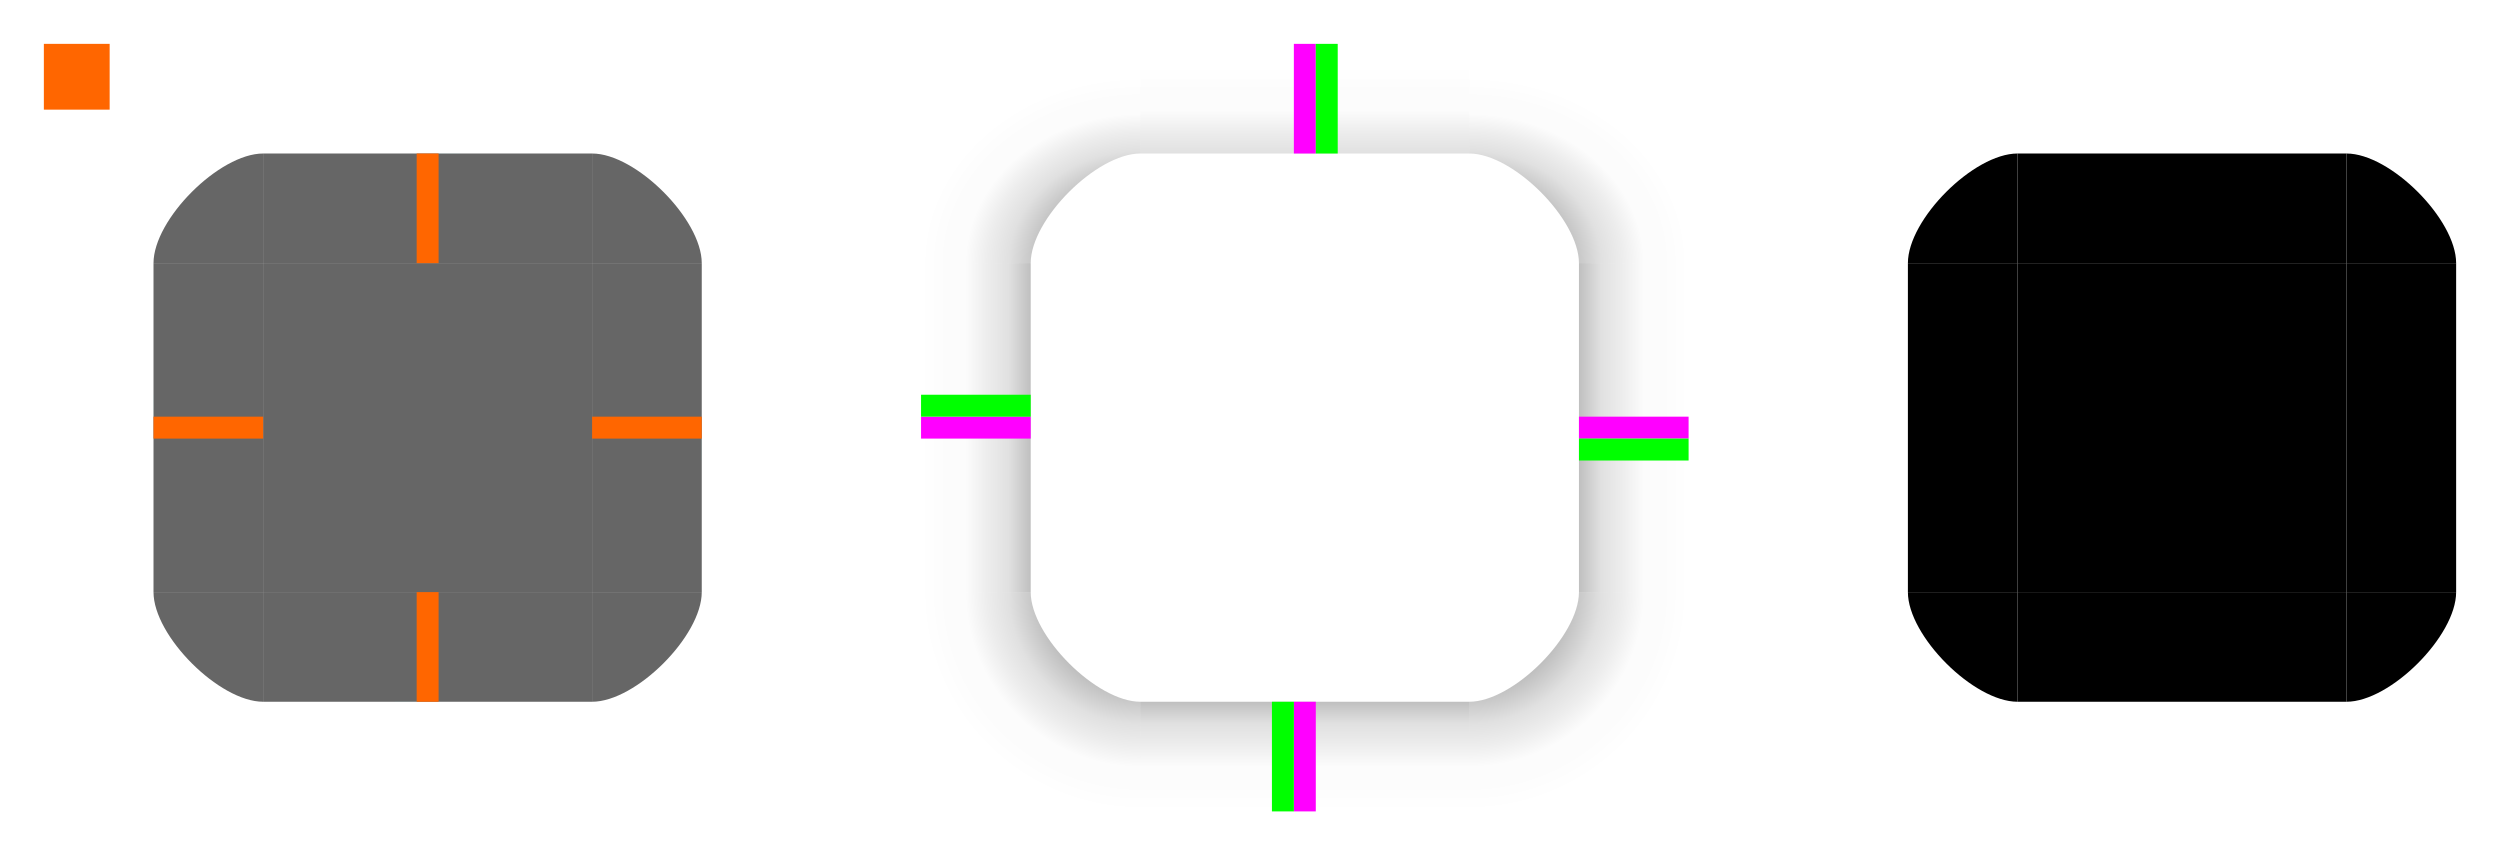
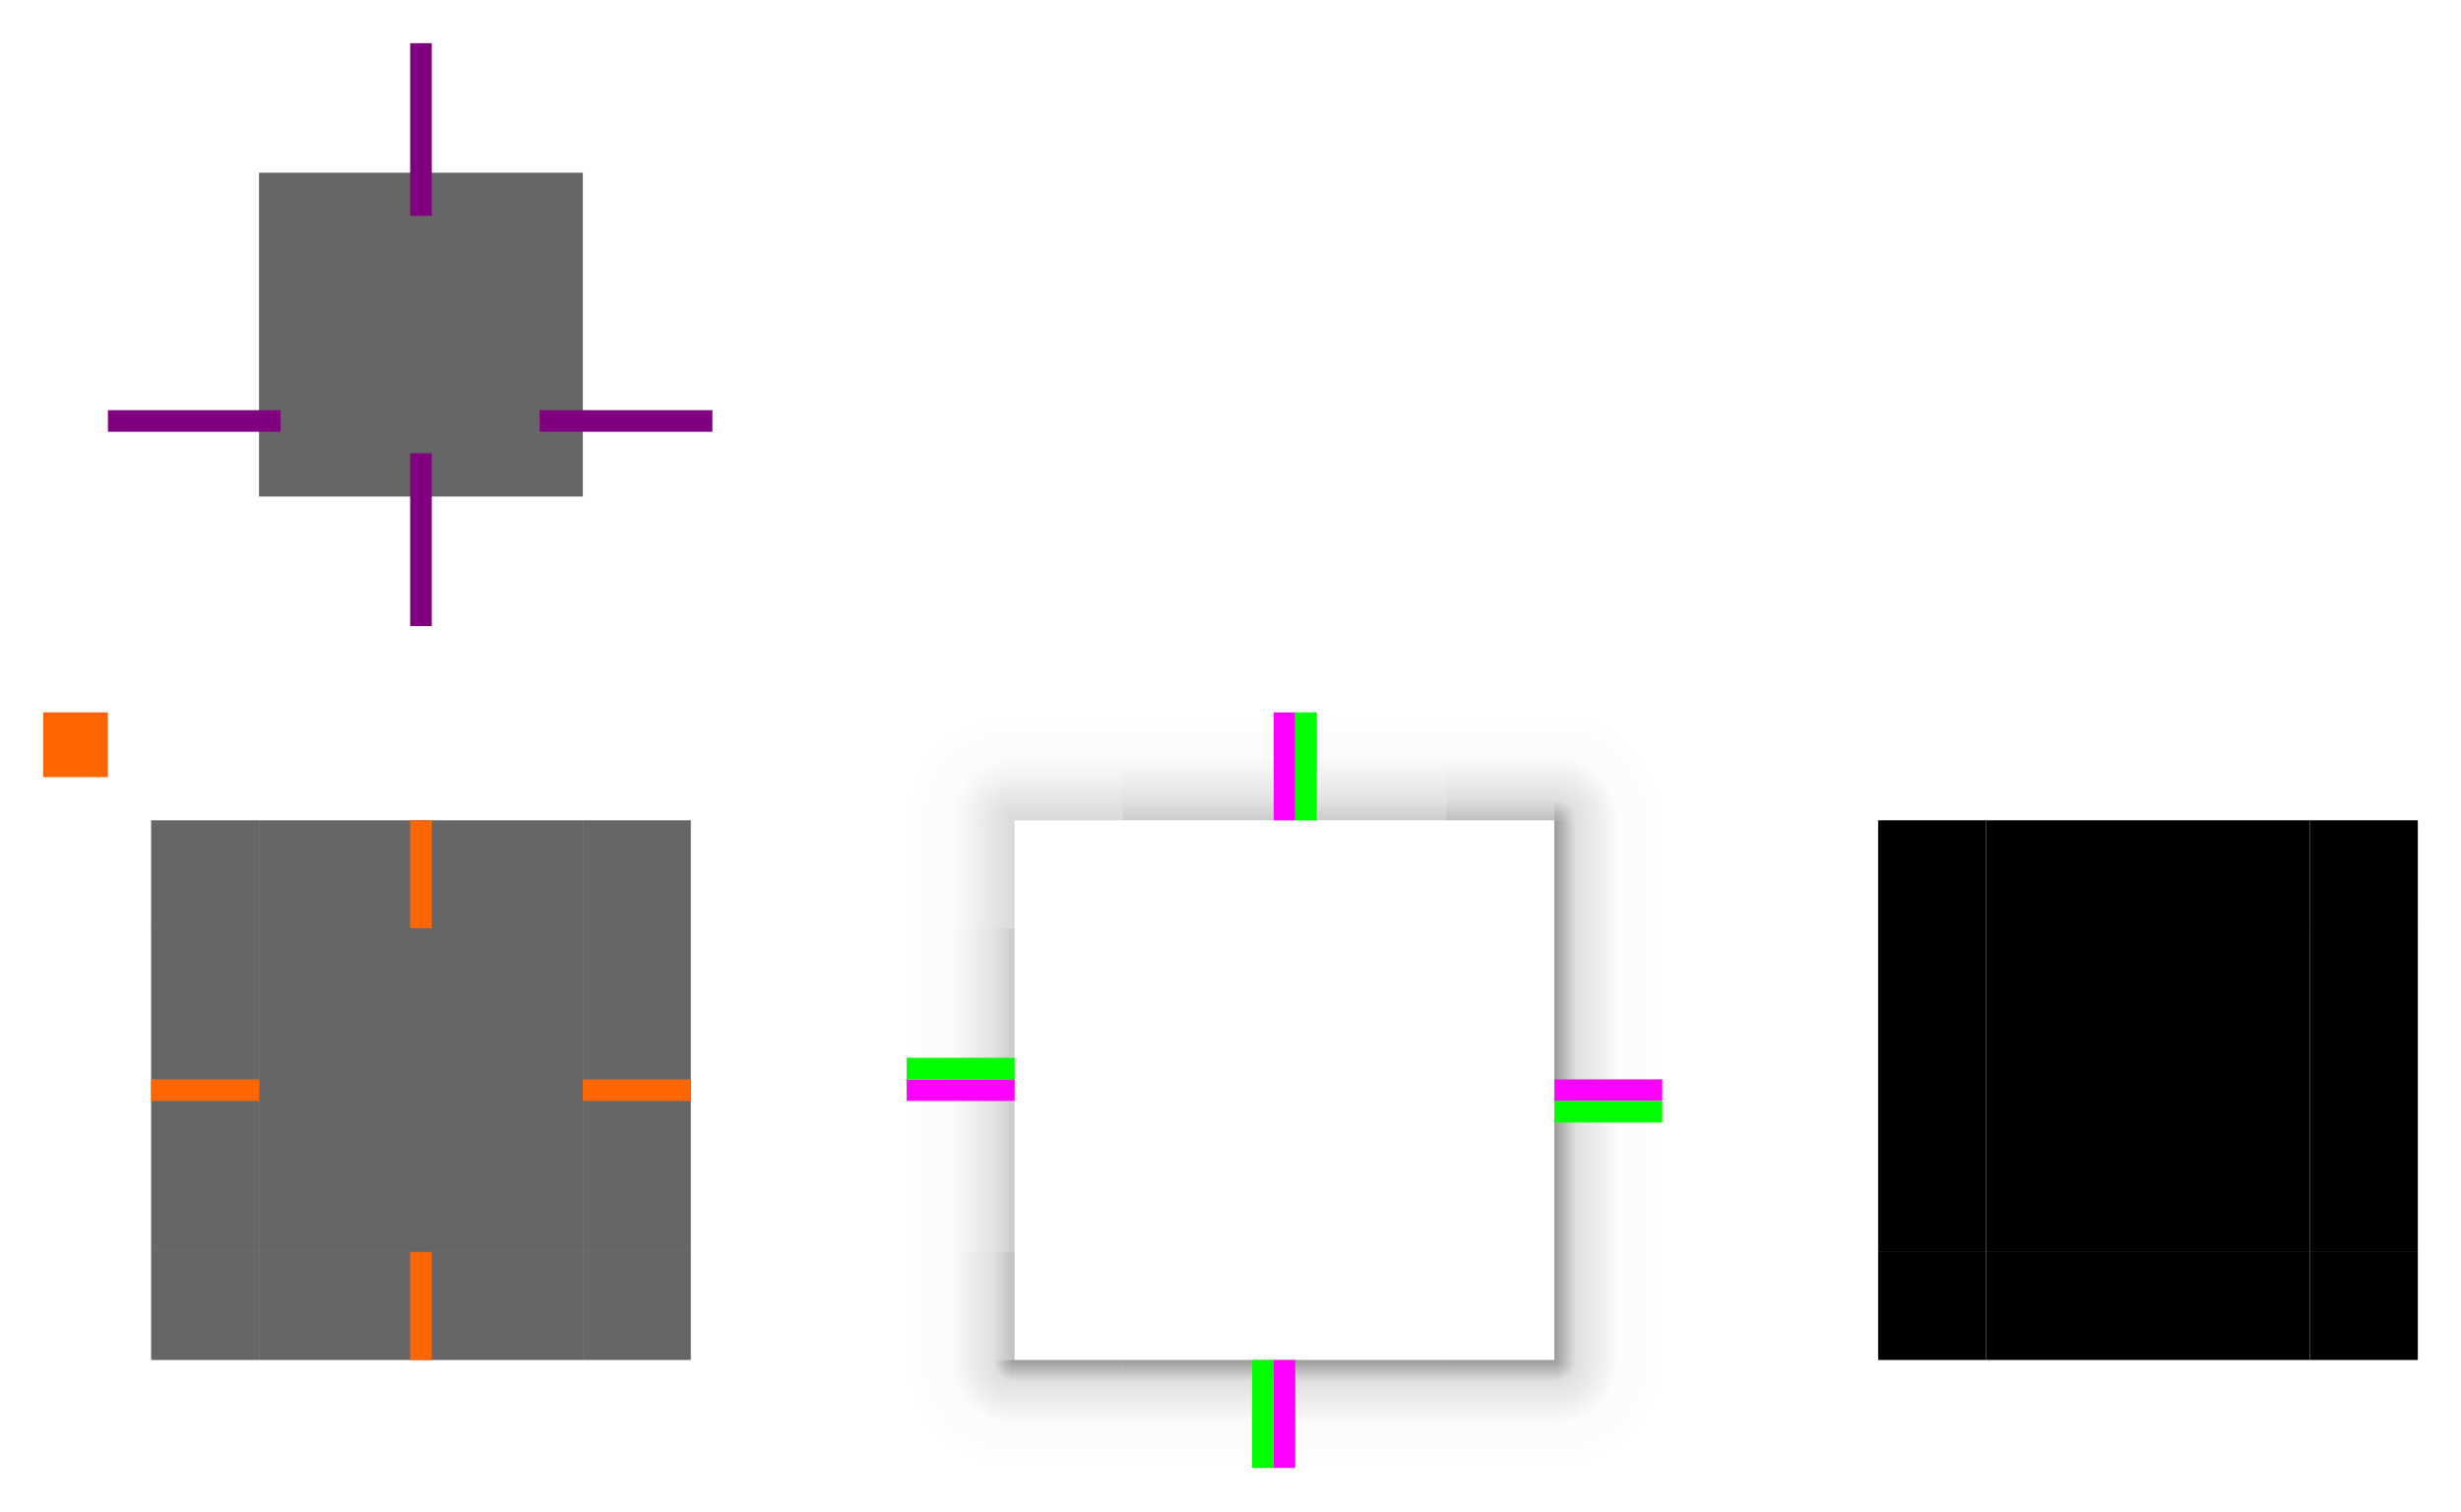
- <svg xmlns="http://www.w3.org/2000/svg" xmlns:xlink="http://www.w3.org/1999/xlink" width="114" height="39" viewBox="0 0 114 39" version="1.1" id="svg5">
+ <svg xmlns="http://www.w3.org/2000/svg" xmlns:xlink="http://www.w3.org/1999/xlink" width="114" height="70" viewBox="0 0 114 70" version="1.1" id="svg5">
  <defs id="defs2">
-     <linearGradient id="linearGradient20574">
-       <stop style="stop-color:#000000;stop-opacity:0.45" offset="0" id="stop20560" />
-       <stop style="stop-color:#000000;stop-opacity:0.31" offset="0.4" id="stop20562" />
-       <stop style="stop-color:#000000;stop-opacity:0.12" offset="0.6" id="stop20564" />
-       <stop style="stop-color:#000000;stop-opacity:0.07" offset="0.7" id="stop20566" />
-       <stop style="stop-color:#000000;stop-opacity:0.01" offset="0.8" id="stop20568" />
-       <stop style="stop-color:#000000;stop-opacity:0.01" offset="0.9" id="stop20570" />
-       <stop style="stop-color:#000000;stop-opacity:0;" offset="1" id="stop20572" />
+     <linearGradient id="linearGradient7934">
+       <stop style="stop-color:#000000;stop-opacity:0.2" offset="0" id="stop7922" />
+       <stop style="stop-color:#000000;stop-opacity:0.11" offset="0.2" id="stop7924" />
+       <stop style="stop-color:#000000;stop-opacity:0.06" offset="0.4" id="stop7926" />
+       <stop style="stop-color:#000000;stop-opacity:0.01" offset="0.599" id="stop7928" />
+       <stop style="stop-color:#000000;stop-opacity:0.01" offset="0.798" id="stop7930" />
+       <stop style="stop-color:#000000;stop-opacity:0;" offset="1" id="stop7932" />
    </linearGradient>
-     <linearGradient id="linearGradient20558">
-       <stop style="stop-color:#000000;stop-opacity:0.45" offset="0" id="stop20544" />
-       <stop style="stop-color:#000000;stop-opacity:0.31" offset="0.4" id="stop20546" />
-       <stop style="stop-color:#000000;stop-opacity:0.12" offset="0.6" id="stop20548" />
-       <stop style="stop-color:#000000;stop-opacity:0.07" offset="0.7" id="stop20550" />
-       <stop style="stop-color:#000000;stop-opacity:0.01" offset="0.8" id="stop20552" />
-       <stop style="stop-color:#000000;stop-opacity:0.01" offset="0.9" id="stop20554" />
-       <stop style="stop-color:#000000;stop-opacity:0;" offset="1" id="stop20556" />
+     <linearGradient id="linearGradient7692">
+       <stop style="stop-color:#000000;stop-opacity:0.15" offset="0" id="stop7680" />
+       <stop style="stop-color:#000000;stop-opacity:0.1" offset="0.2" id="stop7682" />
+       <stop style="stop-color:#000000;stop-opacity:0.05" offset="0.4" id="stop7684" />
+       <stop style="stop-color:#000000;stop-opacity:0.01" offset="0.599" id="stop7686" />
+       <stop style="stop-color:#000000;stop-opacity:0.01" offset="0.798" id="stop7688" />
+       <stop style="stop-color:#000000;stop-opacity:0;" offset="1" id="stop7690" />
    </linearGradient>
-     <linearGradient id="linearGradient20542">
-       <stop style="stop-color:#000000;stop-opacity:0.45" offset="0" id="stop20528" />
-       <stop style="stop-color:#000000;stop-opacity:0.31" offset="0.4" id="stop20530" />
-       <stop style="stop-color:#000000;stop-opacity:0.12" offset="0.6" id="stop20532" />
-       <stop style="stop-color:#000000;stop-opacity:0.07" offset="0.7" id="stop20534" />
-       <stop style="stop-color:#000000;stop-opacity:0.01" offset="0.8" id="stop20536" />
-       <stop style="stop-color:#000000;stop-opacity:0.01" offset="0.9" id="stop20538" />
-       <stop style="stop-color:#000000;stop-opacity:0;" offset="1" id="stop20540" />
+     <linearGradient id="linearGradient7356">
+       <stop style="stop-color:#000000;stop-opacity:0.25" offset="0" id="stop7344" />
+       <stop style="stop-color:#000000;stop-opacity:0.12" offset="0.2" id="stop7346" />
+       <stop style="stop-color:#000000;stop-opacity:0.07" offset="0.4" id="stop7348" />
+       <stop style="stop-color:#000000;stop-opacity:0.01" offset="0.599" id="stop7350" />
+       <stop style="stop-color:#000000;stop-opacity:0.01" offset="0.798" id="stop7352" />
+       <stop style="stop-color:#000000;stop-opacity:0;" offset="1" id="stop7354" />
    </linearGradient>
-     <linearGradient id="linearGradient20488">
-       <stop style="stop-color:#000000;stop-opacity:0.25" offset="0" id="stop20476" />
-       <stop style="stop-color:#000000;stop-opacity:0.12" offset="0.2" id="stop20478" />
-       <stop style="stop-color:#000000;stop-opacity:0.07" offset="0.4" id="stop20480" />
-       <stop style="stop-color:#000000;stop-opacity:0.01" offset="0.599" id="stop20482" />
-       <stop style="stop-color:#000000;stop-opacity:0.01" offset="0.798" id="stop20484" />
-       <stop style="stop-color:#000000;stop-opacity:0;" offset="1" id="stop20486" />
+     <linearGradient id="linearGradient7266">
+       <stop style="stop-color:#000000;stop-opacity:0.4" offset="0" id="stop7254" />
+       <stop style="stop-color:#000000;stop-opacity:0.12" offset="0.2" id="stop7256" />
+       <stop style="stop-color:#000000;stop-opacity:0.07" offset="0.4" id="stop7258" />
+       <stop style="stop-color:#000000;stop-opacity:0.01" offset="0.599" id="stop7260" />
+       <stop style="stop-color:#000000;stop-opacity:0.01" offset="0.798" id="stop7262" />
+       <stop style="stop-color:#000000;stop-opacity:0;" offset="1" id="stop7264" />
    </linearGradient>
-     <linearGradient id="linearGradient20474">
-       <stop style="stop-color:#000000;stop-opacity:0.25" offset="0" id="stop20462" />
-       <stop style="stop-color:#000000;stop-opacity:0.12" offset="0.2" id="stop20464" />
-       <stop style="stop-color:#000000;stop-opacity:0.07" offset="0.4" id="stop20466" />
-       <stop style="stop-color:#000000;stop-opacity:0.01" offset="0.599" id="stop20468" />
-       <stop style="stop-color:#000000;stop-opacity:0.01" offset="0.798" id="stop20470" />
-       <stop style="stop-color:#000000;stop-opacity:0;" offset="1" id="stop20472" />
+     <linearGradient id="linearGradient7162">
+       <stop style="stop-color:#000000;stop-opacity:0.35" offset="0" id="stop7150" />
+       <stop style="stop-color:#000000;stop-opacity:0.12" offset="0.2" id="stop7152" />
+       <stop style="stop-color:#000000;stop-opacity:0.07" offset="0.4" id="stop7154" />
+       <stop style="stop-color:#000000;stop-opacity:0.01" offset="0.599" id="stop7156" />
+       <stop style="stop-color:#000000;stop-opacity:0.01" offset="0.798" id="stop7158" />
+       <stop style="stop-color:#000000;stop-opacity:0;" offset="1" id="stop7160" />
    </linearGradient>
-     <linearGradient id="linearGradient19446">
-       <stop style="stop-color:#000000;stop-opacity:0.45" offset="0" id="stop19432" />
-       <stop style="stop-color:#000000;stop-opacity:0.31" offset="0.4" id="stop19434" />
-       <stop style="stop-color:#000000;stop-opacity:0.12" offset="0.6" id="stop19436" />
-       <stop style="stop-color:#000000;stop-opacity:0.07" offset="0.7" id="stop19438" />
-       <stop style="stop-color:#000000;stop-opacity:0.01" offset="0.8" id="stop19440" />
-       <stop style="stop-color:#000000;stop-opacity:0.01" offset="0.9" id="stop19442" />
-       <stop style="stop-color:#000000;stop-opacity:0;" offset="1" id="stop19444" />
+     <linearGradient id="linearGradient921">
+       <stop style="stop-color:#000000;stop-opacity:0.25" offset="0" id="stop909" />
+       <stop style="stop-color:#000000;stop-opacity:0.12" offset="0.2" id="stop911" />
+       <stop style="stop-color:#000000;stop-opacity:0.07" offset="0.4" id="stop913" />
+       <stop style="stop-color:#000000;stop-opacity:0.01" offset="0.599" id="stop915" />
+       <stop style="stop-color:#000000;stop-opacity:0.01" offset="0.798" id="stop917" />
+       <stop style="stop-color:#000000;stop-opacity:0;" offset="1" id="stop919" />
    </linearGradient>
-     <linearGradient id="linearGradient18914">
-       <stop style="stop-color:#000000;stop-opacity:0.25" offset="0" id="stop18902" />
-       <stop style="stop-color:#000000;stop-opacity:0.12" offset="0.2" id="stop18904" />
-       <stop style="stop-color:#000000;stop-opacity:0.07" offset="0.4" id="stop18906" />
-       <stop style="stop-color:#000000;stop-opacity:0.01" offset="0.599" id="stop18908" />
-       <stop style="stop-color:#000000;stop-opacity:0.01" offset="0.798" id="stop18910" />
-       <stop style="stop-color:#000000;stop-opacity:0;" offset="1" id="stop18912" />
-     </linearGradient>
-     <linearGradient id="linearGradient15516">
-       <stop style="stop-color:#000000;stop-opacity:0.12" offset="0" id="stop15504" />
-       <stop style="stop-color:#000000;stop-opacity:0.07" offset="0.2" id="stop15506" />
-       <stop style="stop-color:#000000;stop-opacity:0.01" offset="0.4" id="stop15508" />
-       <stop style="stop-color:#000000;stop-opacity:0.01" offset="0.599" id="stop15510" />
-       <stop style="stop-color:#000000;stop-opacity:0" offset="0.798" id="stop15512" />
-       <stop style="stop-color:#000000;stop-opacity:0;" offset="1" id="stop15514" />
-     </linearGradient>
-     <radialGradient xlink:href="#linearGradient20542" id="radialGradient12583-2-82-3-9" cx="310" cy="361.25" fx="310" fy="361.25" r="5" gradientUnits="userSpaceOnUse" gradientTransform="matrix(0,2,-2,0,1057.5,-245)" />
-     <linearGradient xlink:href="#linearGradient15516" id="linearGradient18867" gradientUnits="userSpaceOnUse" x1="328" y1="355" x2="328" y2="350" />
-     <linearGradient xlink:href="#linearGradient18914" id="linearGradient18871" gradientUnits="userSpaceOnUse" gradientTransform="translate(-695,-40)" x1="328" y1="355" x2="328" y2="350" />
-     <linearGradient xlink:href="#linearGradient20474" id="linearGradient19227" gradientUnits="userSpaceOnUse" gradientTransform="translate(-695,-695)" x1="328" y1="355" x2="328" y2="350" />
-     <linearGradient xlink:href="#linearGradient20488" id="linearGradient19258" gradientUnits="userSpaceOnUse" gradientTransform="translate(-655,-735)" x1="328" y1="355" x2="328" y2="350" />
-     <radialGradient xlink:href="#linearGradient20558" id="radialGradient12583-2-82-3-9-5" cx="310" cy="361.25" fx="310" fy="361.25" r="5" gradientUnits="userSpaceOnUse" gradientTransform="matrix(0,2,2,0,-402.5,-245)" />
-     <radialGradient xlink:href="#linearGradient20574" id="radialGradient12583-2-82-3-9-5-1" cx="310" cy="361.25" fx="310" fy="361.25" r="5" gradientUnits="userSpaceOnUse" gradientTransform="matrix(0,-1.707342,-2,0,1057.5,889.2759)" />
-     <radialGradient xlink:href="#linearGradient19446" id="radialGradient12583-2-82-3-9-5-1-2" cx="310" cy="361.25" fx="310" fy="361.25" r="5" gradientUnits="userSpaceOnUse" gradientTransform="matrix(0,-1.707342,2,0,-402.5,889.2759)" />
+     <linearGradient xlink:href="#linearGradient7934" id="linearGradient2326" gradientUnits="userSpaceOnUse" x1="328" y1="355" x2="328" y2="350" />
+     <linearGradient xlink:href="#linearGradient7934" id="linearGradient2328" gradientUnits="userSpaceOnUse" gradientTransform="translate(-695,-40)" x1="328" y1="355" x2="328" y2="350" />
+     <linearGradient xlink:href="#linearGradient7266" id="linearGradient2330" gradientUnits="userSpaceOnUse" gradientTransform="translate(-695,-695)" x1="328" y1="355" x2="328" y2="350" />
+     <linearGradient xlink:href="#linearGradient7266" id="linearGradient2332" gradientUnits="userSpaceOnUse" gradientTransform="translate(-655,-735)" x1="328" y1="355" x2="328" y2="350" />
+     <radialGradient xlink:href="#linearGradient7162" id="radialGradient5825" cx="340" cy="400" fx="340" fy="400" r="3" gradientUnits="userSpaceOnUse" gradientTransform="matrix(1.666668,-7.1111299e-6,7.1111252e-6,1.666667,-226.6699,-266.6642)" />
+     <linearGradient xlink:href="#linearGradient921" id="linearGradient6084" x1="337" y1="400" x2="337" y2="395" gradientUnits="userSpaceOnUse" />
+     <linearGradient xlink:href="#linearGradient7266" id="linearGradient6281" gradientUnits="userSpaceOnUse" x1="337" y1="400" x2="337" y2="395" gradientTransform="rotate(90,337.5,402.5)" />
+     <radialGradient xlink:href="#linearGradient7266" id="radialGradient5825-1" cx="340" cy="400" fx="340" fy="400" r="3" gradientUnits="userSpaceOnUse" gradientTransform="matrix(1.666668,-7.1111299e-6,7.1111252e-6,1.666667,-226.6699,-266.6642)" />
+     <linearGradient xlink:href="#linearGradient7266" id="linearGradient6915" gradientUnits="userSpaceOnUse" x1="337" y1="400" x2="337" y2="395" />
+     <linearGradient xlink:href="#linearGradient7266" id="linearGradient6917" gradientUnits="userSpaceOnUse" gradientTransform="rotate(90,337.5,402.5)" x1="337" y1="400" x2="337" y2="395" />
+     <radialGradient xlink:href="#linearGradient7266" id="radialGradient5825-2" cx="340" cy="400" fx="340" fy="400" r="3" gradientUnits="userSpaceOnUse" gradientTransform="matrix(1.666668,-7.1111299e-6,7.1111252e-6,1.666667,-226.6699,-266.6642)" />
+     <linearGradient xlink:href="#linearGradient7266" id="linearGradient6993" gradientUnits="userSpaceOnUse" x1="337" y1="400" x2="337" y2="395" />
+     <linearGradient xlink:href="#linearGradient7356" id="linearGradient6995" gradientUnits="userSpaceOnUse" gradientTransform="rotate(90,337.5,402.5)" x1="337" y1="400" x2="337" y2="395" />
+     <radialGradient xlink:href="#linearGradient7692" id="radialGradient5825-5" cx="340" cy="400" fx="340" fy="400" r="3" gradientUnits="userSpaceOnUse" gradientTransform="matrix(1.666668,-7.1111299e-6,7.1111252e-6,1.666667,-226.6699,-266.6642)" />
+     <linearGradient xlink:href="#linearGradient7692" id="linearGradient7071" gradientUnits="userSpaceOnUse" x1="337" y1="400" x2="337" y2="395" />
+     <linearGradient xlink:href="#linearGradient7692" id="linearGradient7073" gradientUnits="userSpaceOnUse" gradientTransform="rotate(90,337.5,402.5)" x1="337" y1="400" x2="337" y2="395" />
  </defs>
-   <g id="layer1" transform="translate(-268,-348)">
-     <rect style="opacity:0.6;fill:#000000;fill-opacity:1;fill-rule:evenodd" id="center" width="15" height="15" x="280" y="360" class="ColorScheme-Background" />
-     <rect style="opacity:0.6;fill:#000000;fill-opacity:1;fill-rule:evenodd" id="right" width="5" height="15" x="295" y="360" class="ColorScheme-Background" />
-     <rect style="opacity:0.6;fill:#000000;fill-opacity:1;fill-rule:evenodd" id="top" width="15" height="5" x="280" y="355" class="ColorScheme-Background" />
-     <rect style="opacity:0.6;fill:#000000;fill-opacity:1;fill-rule:evenodd" id="left" width="5" height="15" x="275" y="360" class="ColorScheme-Background" />
-     <rect style="opacity:0.6;fill:#000000;fill-opacity:1;fill-rule:evenodd" id="bottom" width="15" height="5" x="280" y="375" class="ColorScheme-Background" />
-     <path d="m 295,355 v 5 h 5 c 0,-2 -3,-5 -5,-5 z" id="topright" style="opacity:0.6;fill:#000000;fill-opacity:1;fill-rule:evenodd" class="ColorScheme-Background" />
-     <path d="m 275,360 h 5 v -5 c -2,0 -5,3 -5,5 z" id="topleft" style="opacity:0.6;fill:#000000;fill-opacity:1;fill-rule:evenodd" class="ColorScheme-Background" />
-     <path d="m 280,380 v -5 h -5 c 0,2 3,5 5,5 z" id="bottomleft" style="opacity:0.6;fill:#000000;fill-opacity:1;fill-rule:nonzero" class="ColorScheme-Background" />
-     <path d="m 300,375 h -5 v 5 c 2,0 5,-3 5,-5 z" id="bottomright" style="opacity:0.6;fill:#000000;fill-opacity:1;fill-rule:nonzero" class="ColorScheme-Background" />
+   <g id="layer1" transform="translate(-268,-317)">
+     <rect style="opacity:1;fill:#ff6600;fill-opacity:1;fill-rule:nonzero;stroke-width:0.6" id="hint-tile-center" width="3" height="3" x="270" y="350" />
+     <g id="g4866">
+       <g id="g4869" />
+     </g>
+     <rect style="fill-opacity:0.6;fill-rule:nonzero" id="center" width="15" height="15" x="280" y="360" class="ColorScheme-Background" />
+     <rect style="fill-opacity:0.6;fill-rule:evenodd" id="right" width="5" height="15" x="295" y="360" class="ColorScheme-Background" />
+     <rect style="fill-opacity:0.6;fill-rule:nonzero" id="top" width="15" height="5" x="280" y="355" class="ColorScheme-Background" />
+     <rect style="fill-opacity:0.6;fill-rule:evenodd" id="left" width="5" height="15" x="275" y="360" class="ColorScheme-Background" />
+     <rect style="fill-opacity:0.6;fill-rule:evenodd" id="bottom" width="15" height="5" x="280" y="375" class="ColorScheme-Background" />
+     <rect style="fill:#ff6600;fill-opacity:1;fill-rule:nonzero" id="hint-left-margin" width="5" height="1" x="275" y="367" />
+     <rect style="fill:#ff6600;fill-opacity:1;fill-rule:nonzero" id="hint-top-margin" width="1" height="5" x="287" y="355" />
+     <rect style="fill:#ff6600;fill-opacity:1;fill-rule:nonzero" id="hint-right-margin" width="5" height="1" x="295" y="367" />
+     <rect style="fill:#ff6600;fill-opacity:1;fill-rule:nonzero" id="hint-bottom-margin" width="1" height="5" x="287" y="375" />
+     <rect style="fill-opacity:0.6;fill-rule:nonzero" id="topleft" width="5" height="5" x="275" y="355" class="ColorScheme-Background" />
+     <rect style="fill-opacity:0.6;fill-rule:nonzero" id="topright" width="5" height="5" x="295" y="355" class="ColorScheme-Background" />
+     <rect style="fill-opacity:0.6;fill-rule:nonzero" id="bottomright" width="5" height="5" x="295" y="375" class="ColorScheme-Background" />
+     <rect style="fill-opacity:0.6;fill-rule:nonzero" id="bottomleft" width="5" height="5" x="275" y="375" class="ColorScheme-Background" />
    <rect style="fill:#000000;fill-opacity:1;fill-rule:nonzero" id="mask-center" width="15" height="15" x="360" y="360" />
    <rect style="fill:#000000;fill-opacity:1;fill-rule:evenodd" id="mask-right" width="5" height="15" x="375" y="360" />
    <rect style="fill:#000000;fill-opacity:1;fill-rule:nonzero" id="mask-top" width="15" height="5" x="360" y="355" />
    <rect style="fill:#000000;fill-opacity:1;fill-rule:evenodd" id="mask-left" width="5" height="15" x="355" y="360" />
    <rect style="fill:#000000;fill-opacity:1;fill-rule:evenodd" id="mask-bottom" width="15" height="5" x="360" y="375" />
-     <path d="m 375,355 v 5 h 5 c 0,-2 -3,-5 -5,-5 z" id="mask-topright" style="fill:#000000;fill-opacity:1" />
-     <path d="m 355,360 h 5 v -5 c -2,0 -5,3 -5,5 z" id="mask-topleft" style="fill:#000000;fill-opacity:1" />
-     <path d="m 360,380 v -5 h -5 c 0,2 3,5 5,5 z" id="mask-bottomleft" style="fill:#000000;fill-opacity:1" />
-     <path d="m 380,375 h -5 v 5 c 2,0 5,-3 5,-5 z" id="mask-bottomright" style="fill:#000000;fill-opacity:1" />
-     <rect style="opacity:1;fill:#ff6600;fill-opacity:1;fill-rule:nonzero" id="hint-left-margin" width="5" height="1" x="275" y="367" />
-     <rect style="opacity:1;fill:#ff6600;fill-opacity:1;fill-rule:nonzero" id="hint-top-margin" width="1" height="5" x="287" y="355" />
-     <rect style="opacity:1;fill:#ff6600;fill-opacity:1;fill-rule:nonzero" id="hint-right-margin" width="5" height="1" x="295" y="367" />
-     <rect style="opacity:1;fill:#ff6600;fill-opacity:1;fill-rule:nonzero" id="hint-bottom-margin" width="1" height="5" x="287" y="375" />
-     <rect style="opacity:1;fill:#00ffff;fill-opacity:1;fill-rule:nonzero;stroke-width:0.012" id="hint-left-inset" width="0.001" height="1" x="275" y="366" />
-     <rect style="opacity:1;fill:#00ffff;fill-opacity:1;fill-rule:nonzero;stroke-width:0.012" id="hint-top-inset" width="1" height="0.001" x="288" y="355" />
-     <rect style="opacity:1;fill:#00ffff;fill-opacity:1;fill-rule:nonzero;stroke-width:0.012" id="hint-right-inset" width="0.001" height="1" x="300" y="368" />
-     <rect style="opacity:1;fill:#00ffff;fill-opacity:1;fill-rule:nonzero;stroke-width:0.012" id="hint-bottom-inset" width="1" height="0.001" x="286" y="380" />
-     <rect style="opacity:1;fill:#ff6600;fill-opacity:1;fill-rule:nonzero;stroke-width:0.6" id="hint-tile-center" width="3" height="3" x="270" y="350" />
-     <g id="g4866">
-       <g id="g4869" />
+     <rect style="fill:#000000;fill-opacity:1;fill-rule:nonzero;stroke-width:0.577" id="mask-topleft" width="5" height="5" x="355" y="355" />
+     <rect style="fill:#000000;fill-opacity:1;fill-rule:nonzero;stroke-width:0.577" id="mask-topright" width="5" height="5" x="375" y="355" />
+     <rect style="fill:#000000;fill-opacity:1;fill-rule:nonzero;stroke-width:0.577" id="mask-bottomright" width="5" height="5" x="375" y="375" />
+     <rect style="fill:#000000;fill-opacity:1;fill-rule:nonzero;stroke-width:0.577" id="mask-bottomleft" width="5" height="5" x="355" y="375" />
+     <rect style="fill:url(#linearGradient2326);fill-opacity:1;fill-rule:nonzero" id="shadow-top" width="15" height="5" x="320" y="350" />
+     <rect style="fill:url(#linearGradient2328);fill-opacity:1;fill-rule:nonzero" id="shadow-lef" width="15" height="5" x="-375" y="310" transform="rotate(-90)" />
+     <rect style="fill:url(#linearGradient2330);fill-opacity:1;fill-rule:nonzero" id="shadow-right" width="15" height="5" x="-375" y="-345" transform="matrix(0,-1,-1,0,0,0)" />
+     <rect style="fill:url(#linearGradient2332);fill-opacity:1;fill-rule:nonzero" id="shadow-bottom" width="15" height="5" x="-335" y="-385" transform="scale(-1)" />
+     <rect style="fill:#ff00ff;fill-opacity:1;fill-rule:nonzero;stroke:none;stroke-opacity:0.31" id="shadow-hint-top-margin-1" width="1" height="5" x="327" y="350" />
+     <rect style="fill:#ff00ff;fill-opacity:1;fill-rule:nonzero;stroke:none;stroke-opacity:0.31" id="shadow-hint-right-margin-4" width="5" height="1" x="340" y="367" />
+     <rect style="fill:#ff00ff;fill-opacity:1;fill-rule:nonzero;stroke:none;stroke-opacity:0.31" id="shadow-hint-bottom-margin-5" width="1" height="5" x="327" y="380" />
+     <rect style="fill:#ff00ff;fill-opacity:1;fill-rule:nonzero;stroke:none;stroke-opacity:0.31" id="shadow-hint-left-margin-2" width="5" height="1" x="310" y="367" />
+     <rect style="fill:#00ff00;fill-opacity:1;fill-rule:nonzero;stroke:none;stroke-opacity:0.31" id="shadow-hint-top-inset-1" width="1" height="5" x="328" y="350" />
+     <rect style="fill:#00ff00;fill-opacity:1;fill-rule:nonzero;stroke:none;stroke-opacity:0.31" id="shadow-hint-right-inset-1" width="5" height="1" x="340" y="368" />
+     <rect style="fill:#00ff00;fill-opacity:1;fill-rule:nonzero;stroke:none;stroke-opacity:0.31" id="shadow-hint-bottom-inset-9" width="1" height="5" x="326" y="380" />
+     <rect style="fill:#00ff00;fill-opacity:1;fill-rule:nonzero;stroke:none;stroke-opacity:0.31" id="shadow-hint-left-inset-8" width="5" height="1" x="310" y="366" />
+     <g id="shadow-topright" transform="translate(0,-45)">
+       <path style="fill:url(#radialGradient5825);fill-opacity:1;stroke:none;stroke-width:1px;stroke-linecap:butt;stroke-linejoin:miter;stroke-opacity:1" d="m 340,395 v 5 h 5 v -5 z" id="path5817" />
+       <path style="fill:url(#linearGradient6084);fill-opacity:1;stroke:none;stroke-width:1px;stroke-linecap:butt;stroke-linejoin:miter;stroke-opacity:1" d="m 335,400 v -5 h 5 v 5 z" id="path6010" />
+       <path style="fill:url(#linearGradient6281);fill-opacity:1;stroke:none;stroke-width:1px;stroke-linecap:butt;stroke-linejoin:miter;stroke-opacity:1" d="m 340,400 h 5 v 5 h -5 z" id="path6010-6" />
    </g>
-     <rect style="fill:url(#linearGradient18867);fill-opacity:1;fill-rule:nonzero" id="shadow-top" width="15" height="5" x="320" y="350" />
-     <rect style="fill:url(#linearGradient18871);fill-opacity:1;fill-rule:nonzero" id="shadow-left" width="15" height="5" x="-375" y="310" transform="rotate(-90)" />
-     <rect style="fill:url(#linearGradient19227);fill-opacity:1;fill-rule:nonzero" id="shadow-right" width="15" height="5" x="-375" y="-345" transform="matrix(0,-1,-1,0,0,0)" />
-     <rect style="fill:url(#linearGradient19258);fill-opacity:1;fill-rule:nonzero" id="shadow-bottom" width="15" height="5" x="-335" y="-385" transform="scale(-1)" />
-     <path style="fill:url(#radialGradient12583-2-82-3-9);fill-opacity:1;stroke:none;stroke-width:1px;stroke-linecap:butt;stroke-linejoin:miter;stroke-opacity:1" d="m 340,375 c 0,2 -3,5 -5,5 v 5 h 10 v -10 c -1.575,0 -2.417,0 -5,0 z" id="shadow-bottomright" />
-     <path style="fill:url(#radialGradient12583-2-82-3-9-5);fill-opacity:1;stroke:none;stroke-width:1px;stroke-linecap:butt;stroke-linejoin:miter;stroke-opacity:1" d="m 315,375 c 0,2 3,5 5,5 v 5 h -10 v -10 c 1.575,0 2.417,0 5,0 z" id="shadow-bottomleft" />
-     <path style="fill:url(#radialGradient12583-2-82-3-9-5-1);fill-opacity:1;stroke:none;stroke-width:1px;stroke-linecap:butt;stroke-linejoin:miter;stroke-opacity:1" d="m 340,360 c 0,-2 -3,-5 -5,-5 v -5 h 10 v 10 c -1.575,0 -2.417,0 -5,0 z" id="shadow-topright" />
-     <path style="fill:url(#radialGradient12583-2-82-3-9-5-1-2);fill-opacity:1;stroke:none;stroke-width:1px;stroke-linecap:butt;stroke-linejoin:miter;stroke-opacity:1" d="m 315,360 c 0,-2 3,-5 5,-5 v -5 h -10 v 10 c 1.575,0 2.417,0 5,0 z" id="shadow-topleft" />
-     <rect style="opacity:1;fill:#ff00ff;fill-opacity:1;fill-rule:nonzero;stroke:none;stroke-opacity:0.31" id="shadow-hint-top-margin" width="1" height="5" x="327" y="350" />
-     <rect style="opacity:1;fill:#ff00ff;fill-opacity:1;fill-rule:nonzero;stroke:none;stroke-opacity:0.31" id="shadow-hint-right-margin" width="5" height="1" x="340" y="367" />
-     <rect style="opacity:1;fill:#ff00ff;fill-opacity:1;fill-rule:nonzero;stroke:none;stroke-opacity:0.31" id="shadow-hint-bottom-margin" width="1" height="5" x="327" y="380" />
-     <rect style="opacity:1;fill:#ff00ff;fill-opacity:1;fill-rule:nonzero;stroke:none;stroke-opacity:0.31" id="shadow-hint-left-margin" width="5" height="1" x="310" y="367" />
-     <rect style="opacity:1;fill:#00ff00;fill-opacity:1;fill-rule:nonzero;stroke:none;stroke-opacity:0.31" id="shadow-hint-top-inset" width="1" height="5" x="328" y="350" />
-     <rect style="opacity:1;fill:#00ff00;fill-opacity:1;fill-rule:nonzero;stroke:none;stroke-opacity:0.31" id="shadow-hint-right-inset" width="5" height="1" x="340" y="368" />
-     <rect style="opacity:1;fill:#00ff00;fill-opacity:1;fill-rule:nonzero;stroke:none;stroke-opacity:0.31" id="shadow-hint-bottom-inset" width="1" height="5" x="326" y="380" />
-     <rect style="opacity:1;fill:#00ff00;fill-opacity:1;fill-rule:nonzero;stroke:none;stroke-opacity:0.31" id="shadow-hint-left-inset" width="5" height="1" x="310" y="366" />
+     <g id="shadow-bottomright" transform="rotate(90,350,390)">
+       <path style="fill:url(#radialGradient5825-1);fill-opacity:1;stroke:none;stroke-width:1px;stroke-linecap:butt;stroke-linejoin:miter;stroke-opacity:1" d="m 340,395 v 5 h 5 v -5 z" id="path5817-4" />
+       <path style="fill:url(#linearGradient6915);fill-opacity:1;stroke:none;stroke-width:1px;stroke-linecap:butt;stroke-linejoin:miter;stroke-opacity:1" d="m 335,400 v -5 h 5 v 5 z" id="path6010-4" />
+       <path style="fill:url(#linearGradient6917);fill-opacity:1;stroke:none;stroke-width:1px;stroke-linecap:butt;stroke-linejoin:miter;stroke-opacity:1" d="m 340,400 h 5 v 5 h -5 z" id="path6010-6-8" />
+     </g>
+     <g id="shadow-bottomleft" transform="rotate(180,327.5,390)">
+       <path style="fill:url(#radialGradient5825-2);fill-opacity:1;stroke:none;stroke-width:1px;stroke-linecap:butt;stroke-linejoin:miter;stroke-opacity:1" d="m 340,395 v 5 h 5 v -5 z" id="path5817-7" />
+       <path style="fill:url(#linearGradient6993);fill-opacity:1;stroke:none;stroke-width:1px;stroke-linecap:butt;stroke-linejoin:miter;stroke-opacity:1" d="m 335,400 v -5 h 5 v 5 z" id="path6010-61" />
+       <path style="fill:url(#linearGradient6995);fill-opacity:1;stroke:none;stroke-width:1px;stroke-linecap:butt;stroke-linejoin:miter;stroke-opacity:1" d="m 340,400 h 5 v 5 h -5 z" id="path6010-6-6" />
+     </g>
+     <g id="shadow-topleft" transform="rotate(-90,305,390)">
+       <path style="fill:url(#radialGradient5825-5);fill-opacity:1;stroke:none;stroke-width:1px;stroke-linecap:butt;stroke-linejoin:miter;stroke-opacity:1" d="m 340,395 v 5 h 5 v -5 z" id="path5817-8" />
+       <path style="fill:url(#linearGradient7071);fill-opacity:1;stroke:none;stroke-width:1px;stroke-linecap:butt;stroke-linejoin:miter;stroke-opacity:1" d="m 335,400 v -5 h 5 v 5 z" id="path6010-8" />
+       <path style="fill:url(#linearGradient7073);fill-opacity:1;stroke:none;stroke-width:1px;stroke-linecap:butt;stroke-linejoin:miter;stroke-opacity:1" d="m 340,400 h 5 v 5 h -5 z" id="path6010-6-83" />
+     </g>
+     <rect style="fill-opacity:0.6;fill-rule:nonzero" id="thick-center" width="15" height="15" x="280" y="325" class="ColorScheme-Background" />
+     <rect style="fill:#ff6600;fill-opacity:0.01" id="rect993" width="1" height="3" x="287" y="323" />
+     <rect style="fill:#800080;fill-opacity:1;stroke-width:0.943" id="thick-hint-top-margin" width="1" height="8" x="287" y="319" />
+     <rect style="fill:#800080;fill-opacity:1;stroke-width:0.943" id="thick-hint-bottom-margin" width="1" height="8" x="287" y="338" />
+     <rect style="fill:#800080;fill-opacity:1;stroke-width:0.943" id="thick-hint-right-margin" width="1" height="8" x="336" y="-301" transform="rotate(90)" />
+     <rect style="fill:#800080;fill-opacity:1;stroke-width:0.943" id="thick-hint-left-margin" width="1" height="8" x="336" y="-281" transform="rotate(90)" />
  </g>
</svg>
